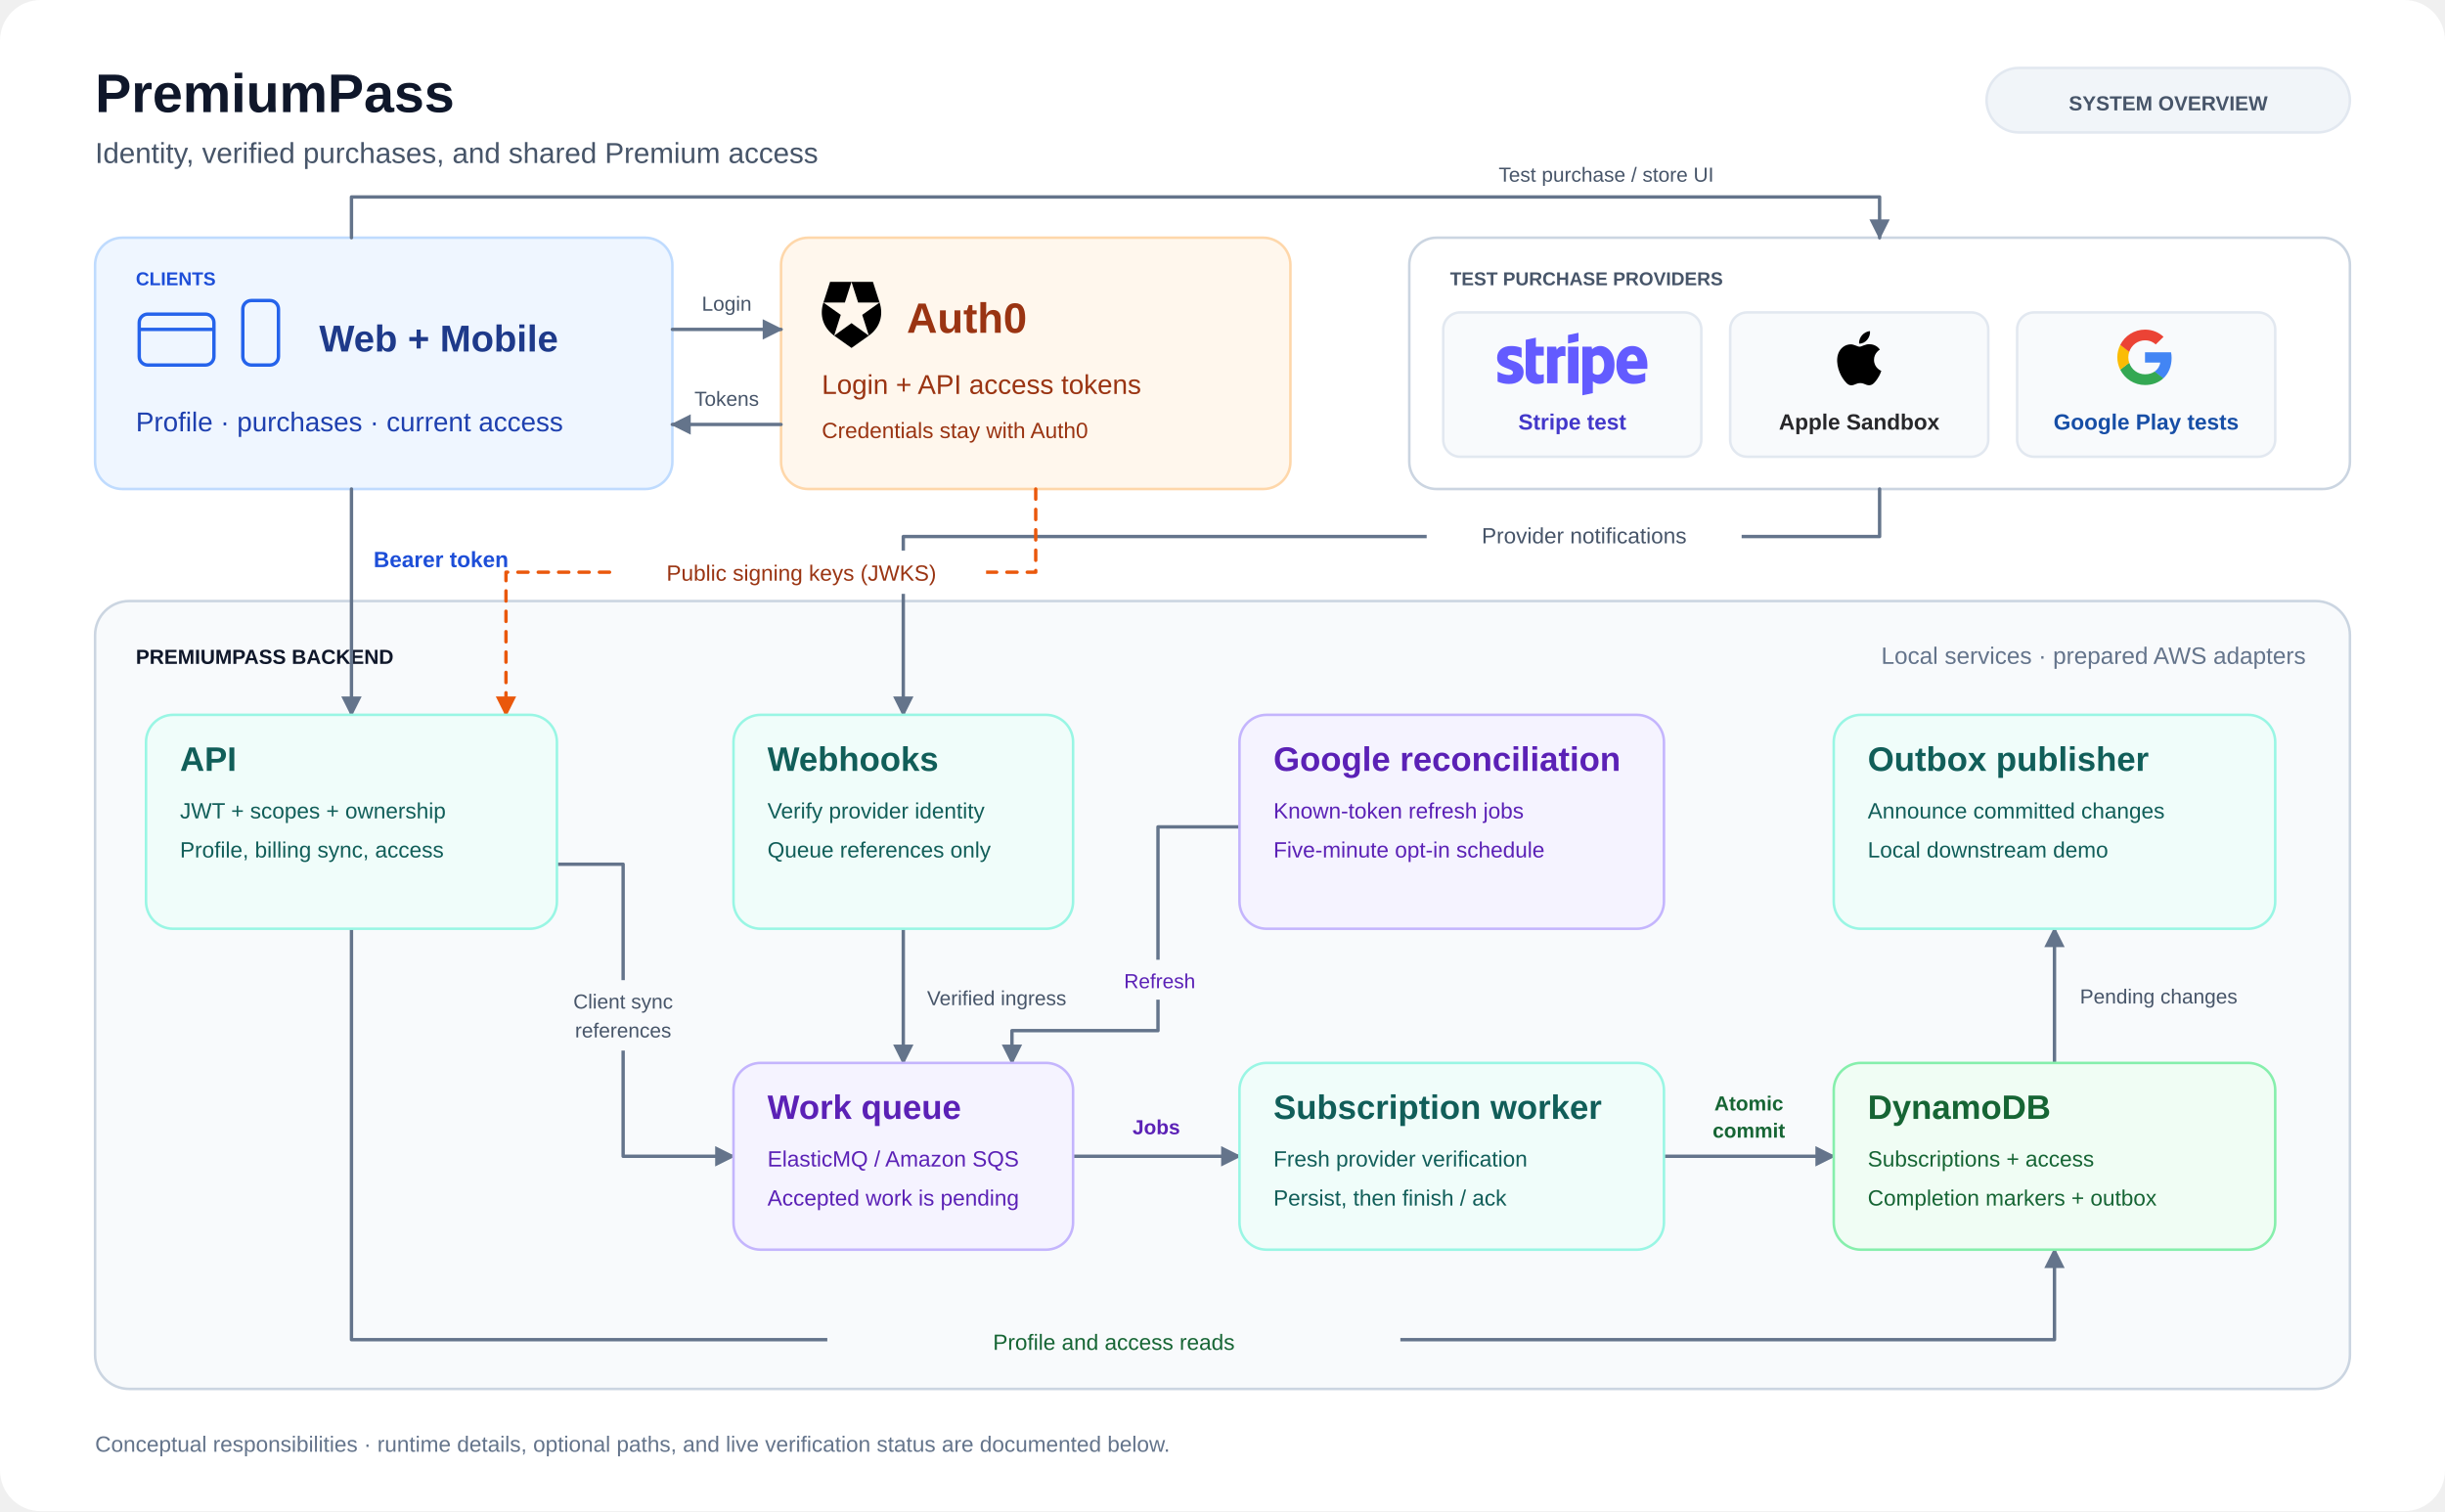
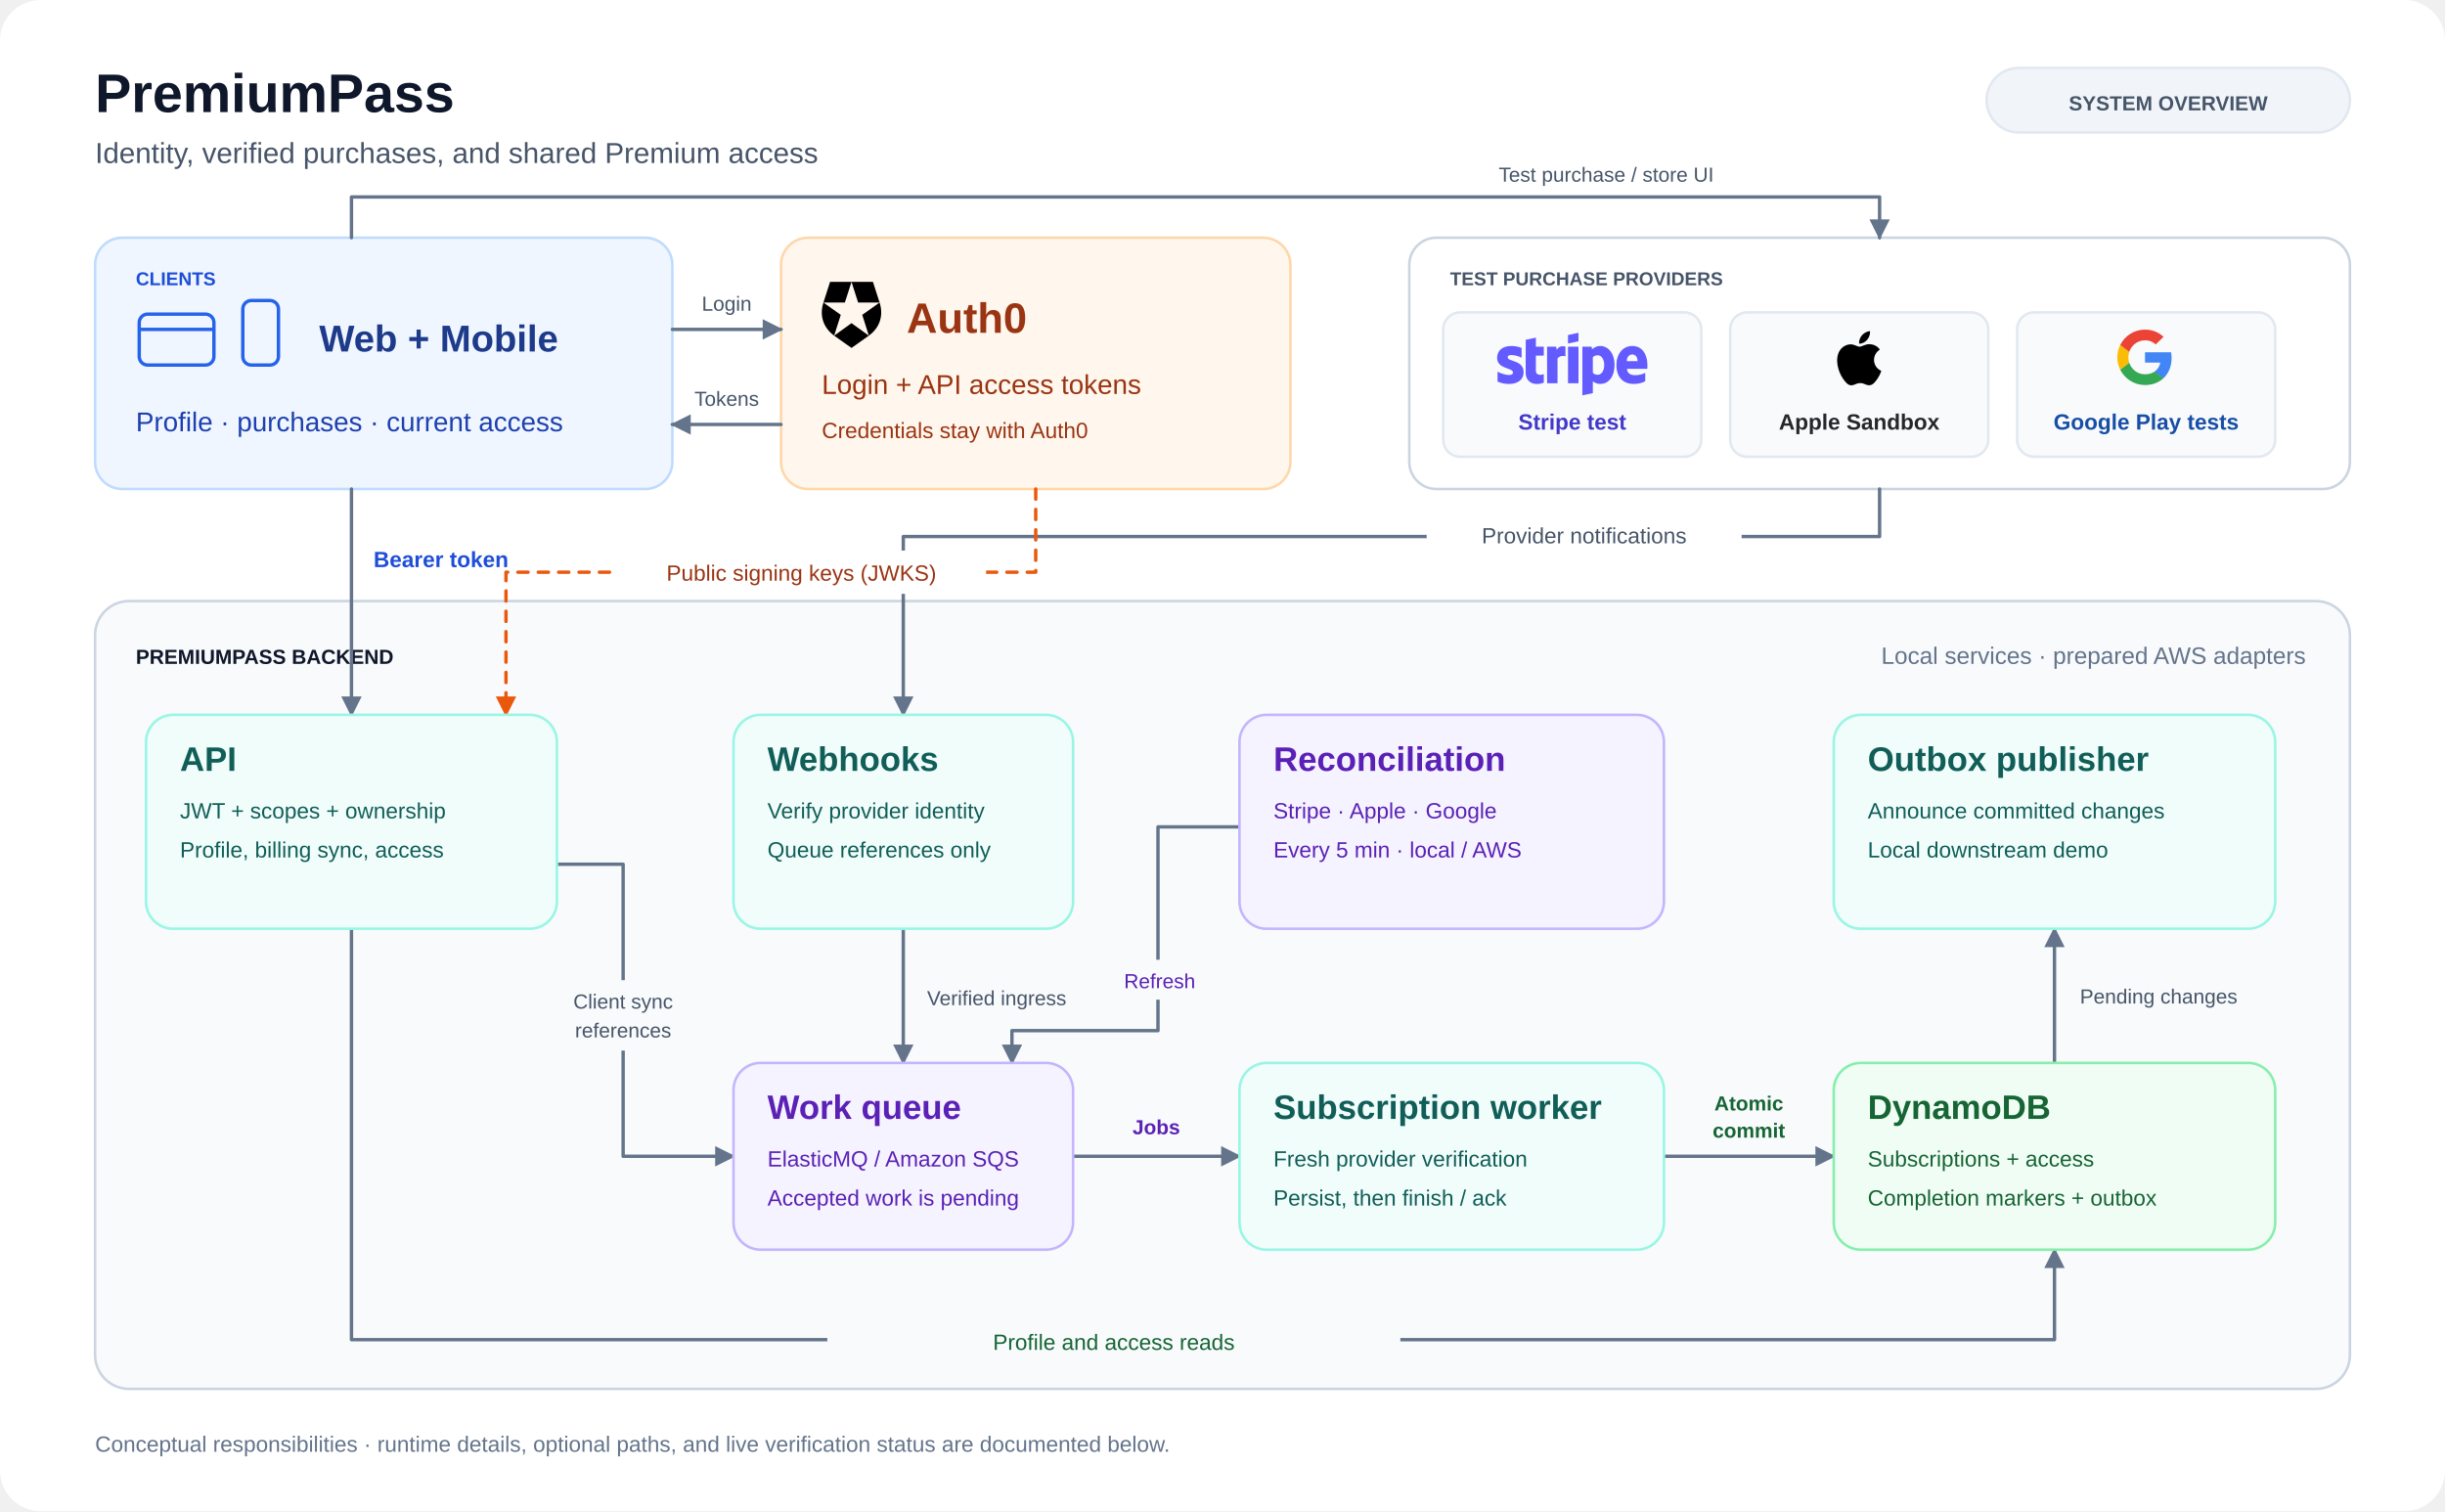
<svg xmlns="http://www.w3.org/2000/svg" viewBox="0 0 1440 890" role="img" aria-labelledby="title description">
  <defs>
    <marker id="slate-arrow" viewBox="0 0 10 10" refX="9" refY="5" markerWidth="6" markerHeight="6" orient="auto-start-reverse">
      <path d="M0 0 10 5 0 10Z" fill="#64748b" />
    </marker>
    <marker id="orange-arrow" viewBox="0 0 10 10" refX="9" refY="5" markerWidth="6" markerHeight="6" orient="auto-start-reverse">
      <path d="M0 0 10 5 0 10Z" fill="#ea580c" />
    </marker>
  </defs>
  <rect width="1440" height="890" rx="24" fill="#ffffff" />
  <text x="56" y="66" font-family="Arial, Helvetica, sans-serif" font-size="32" fill="#0f172a" font-weight="700" text-anchor="start">PremiumPass</text>
  <text x="56" y="96" font-family="Arial, Helvetica, sans-serif" font-size="17" fill="#475569" font-weight="400" text-anchor="start">Identity, verified purchases, and shared Premium access</text>
  <rect x="1170" y="40" width="214" height="38" rx="19" fill="#f1f5f9" stroke="#e2e8f0" stroke-width="1.5" />
  <text x="1277" y="65" font-family="Arial, Helvetica, sans-serif" font-size="12" fill="#475569" font-weight="700" text-anchor="middle">SYSTEM OVERVIEW</text>
  <rect x="56" y="140" width="340" height="148" rx="16" fill="#eff6ff" stroke="#bfdbfe" stroke-width="1.5" />
  <text x="80" y="168" font-family="Arial, Helvetica, sans-serif" font-size="11" fill="#1d4ed8" font-weight="700" text-anchor="start">CLIENTS</text>
  <rect x="82" y="185" width="44" height="30" rx="5" fill="none" stroke="#2563eb" stroke-width="2" />
  <path d="M82 194H126" stroke="#2563eb" stroke-width="2" />
  <rect x="143" y="177" width="21" height="38" rx="5" fill="none" stroke="#2563eb" stroke-width="2" />
  <text x="188" y="207" font-family="Arial, Helvetica, sans-serif" font-size="22" fill="#1e3a8a" font-weight="700" text-anchor="start">Web + Mobile</text>
  <text x="80" y="254" font-family="Arial, Helvetica, sans-serif" font-size="16" fill="#1e40af" font-weight="400" text-anchor="start">Profile · purchases · current access</text>
  <rect x="460" y="140" width="300" height="148" rx="16" fill="#fff7ed" stroke="#fed7aa" stroke-width="1.5" />
  <svg x="484" y="166" width="35" height="39" viewBox="0 0 256 285" aria-hidden="true">
    <path d="M220.412 0h-92.415l28.562 89.006h92.416l-74.77 53.077l28.57 89.511c48.128-35.06 63.854-88.12 46.208-142.588zM7.018 89.006h92.416L127.997 0H35.589zc-17.655 54.468-1.92 107.529 46.207 142.588l28.563-89.51zm46.208 142.588l74.77 52.97l74.77-52.97l-74.77-53.847z" />
  </svg>
  <text x="534" y="196" font-family="Arial, Helvetica, sans-serif" font-size="25" fill="#9a3412" font-weight="700" text-anchor="start">Auth0</text>
  <text x="484" y="232" font-family="Arial, Helvetica, sans-serif" font-size="16" fill="#9a3412" font-weight="400" text-anchor="start">Login + API access tokens</text>
  <text x="484" y="258" font-family="Arial, Helvetica, sans-serif" font-size="13" fill="#9a3412" font-weight="400" text-anchor="start">Credentials stay with Auth0</text>
  <rect x="830" y="140" width="554" height="148" rx="16" fill="#ffffff" stroke="#cbd5e1" stroke-width="1.5" />
  <text x="854" y="168" font-family="Arial, Helvetica, sans-serif" font-size="11" fill="#475569" font-weight="700" text-anchor="start">TEST PURCHASE PROVIDERS</text>
  <rect x="850" y="184" width="152" height="85" rx="10" fill="#f8fafc" stroke="#e2e8f0" stroke-width="1.5" />
  <rect x="1019" y="184" width="152" height="85" rx="10" fill="#f8fafc" stroke="#e2e8f0" stroke-width="1.5" />
  <rect x="1188" y="184" width="152" height="85" rx="10" fill="#f8fafc" stroke="#e2e8f0" stroke-width="1.5" />
  <svg x="881" y="196" width="90" height="37" viewBox="0 0 512 214" aria-hidden="true">
    <path fill="#635bff" d="M512 110.08c0-36.409-17.636-65.138-51.342-65.138c-33.85 0-54.33 28.73-54.33 64.854c0 42.808 24.179 64.426 58.88 64.426c16.925 0 29.725-3.84 39.396-9.244v-28.445c-9.67 4.836-20.764 7.823-34.844 7.823c-13.796 0-26.027-4.836-27.591-21.618h69.547c0-1.85.284-9.245.284-12.658m-70.258-13.511c0-16.071 9.814-22.756 18.774-22.756c8.675 0 17.92 6.685 17.92 22.756zm-90.31-51.627c-13.939 0-22.899 6.542-27.876 11.094l-1.85-8.818h-31.288v165.83l35.555-7.537l.143-40.249c5.12 3.698 12.657 8.96 25.173 8.96c25.458 0 48.64-20.48 48.64-65.564c-.142-41.245-23.609-63.716-48.498-63.716m-8.534 97.991c-8.391 0-13.37-2.986-16.782-6.684l-.143-52.765c3.698-4.124 8.818-6.968 16.925-6.968c12.942 0 21.902 14.506 21.902 33.137c0 19.058-8.818 33.28-21.902 33.28M241.493 36.551l35.698-7.68V0l-35.698 7.538zm0 10.809h35.698v124.444h-35.698zm-38.257 10.524L200.96 47.36h-30.72v124.444h35.556V87.467c8.39-10.951 22.613-8.96 27.022-7.396V47.36c-4.551-1.707-21.191-4.836-29.582 10.524m-71.112-41.386l-34.702 7.395l-.142 113.92c0 21.05 15.787 36.551 36.836 36.551c11.662 0 20.195-2.133 24.888-4.693V140.8c-4.55 1.849-27.022 8.391-27.022-12.658V77.653h27.022V47.36h-27.022zM35.982 83.484c0-5.546 4.551-7.68 12.09-7.68c10.808 0 24.461 3.272 35.27 9.103V51.484c-11.804-4.693-23.466-6.542-35.27-6.542C19.2 44.942 0 60.018 0 85.192c0 39.252 54.044 32.995 54.044 49.92c0 6.541-5.688 8.675-13.653 8.675c-11.804 0-26.88-4.836-38.827-11.378v33.849c13.227 5.689 26.596 8.106 38.827 8.106c29.582 0 49.92-14.648 49.92-40.106c-.142-42.382-54.329-34.845-54.329-50.774" />
  </svg>
  <svg x="1082" y="195" width="26" height="32" viewBox="0 0 256 315" aria-hidden="true">
    <path d="M213.803 167.03c.442 47.58 41.74 63.413 42.197 63.615c-.35 1.116-6.599 22.563-21.757 44.716c-13.104 19.153-26.705 38.235-48.13 38.63c-21.05.388-27.82-12.483-51.888-12.483c-24.061 0-31.582 12.088-51.51 12.871c-20.68.783-36.428-20.71-49.64-39.793c-27-39.033-47.633-110.3-19.928-158.406c13.763-23.89 38.36-39.017 65.056-39.405c20.307-.387 39.475 13.662 51.889 13.662c12.406 0 35.699-16.895 60.186-14.414c10.25.427 39.026 4.14 57.503 31.186c-1.49.923-34.335 20.044-33.978 59.822M174.24 50.199c10.98-13.29 18.369-31.79 16.353-50.199c-15.826.636-34.962 10.546-46.314 23.828c-10.173 11.763-19.082 30.589-16.678 48.633c17.64 1.365 35.66-8.964 46.64-22.262" />
  </svg>
  <svg x="1247" y="194" width="32" height="33" viewBox="0 0 256 262" aria-hidden="true">
    <path fill="#4285f4" d="M255.878 133.451c0-10.734-.871-18.567-2.756-26.69H130.55v48.448h71.947c-1.45 12.04-9.283 30.172-26.69 42.356l-.244 1.622l38.755 30.023l2.685.268c24.659-22.774 38.875-56.282 38.875-96.027" />
    <path fill="#34a853" d="M130.55 261.1c35.248 0 64.839-11.605 86.453-31.622l-41.196-31.913c-11.024 7.688-25.82 13.055-45.257 13.055c-34.523 0-63.824-22.773-74.269-54.25l-1.531.13l-40.298 31.187l-.527 1.465C35.393 231.798 79.49 261.1 130.55 261.1" />
    <path fill="#fbbc05" d="M56.281 156.37c-2.756-8.123-4.351-16.827-4.351-25.82c0-8.994 1.595-17.697 4.206-25.82l-.073-1.73L15.26 71.312l-1.335.635C5.077 89.644 0 109.517 0 130.55s5.077 40.905 13.925 58.602z" />
    <path fill="#eb4335" d="M130.55 50.479c24.514 0 41.05 10.589 50.479 19.438l36.844-35.974C195.245 12.91 165.798 0 130.55 0C79.49 0 35.393 29.301 13.925 71.947l42.211 32.783c10.59-31.477 39.891-54.251 74.414-54.251" />
  </svg>
  <text x="926" y="253" font-family="Arial, Helvetica, sans-serif" font-size="13" fill="#4338ca" font-weight="600" text-anchor="middle">Stripe test</text>
  <text x="1095" y="253" font-family="Arial, Helvetica, sans-serif" font-size="13" fill="#27272a" font-weight="600" text-anchor="middle">Apple Sandbox</text>
  <text x="1264" y="253" font-family="Arial, Helvetica, sans-serif" font-size="13" fill="#174ea6" font-weight="600" text-anchor="middle">Google Play tests</text>
  <rect x="56" y="354" width="1328" height="464" rx="20" fill="#f8fafc" stroke="#cbd5e1" stroke-width="1.5" />
  <text x="80" y="391" font-family="Arial, Helvetica, sans-serif" font-size="12" fill="#0f172a" font-weight="700" text-anchor="start">PREMIUMPASS BACKEND</text>
  <text x="1358" y="391" font-family="Arial, Helvetica, sans-serif" font-size="14" fill="#64748b" font-weight="400" text-anchor="end">Local services · prepared AWS adapters</text>
  <path d="M207 140V116H1107V140" fill="none" stroke="#64748b" stroke-width="2" stroke-linejoin="round" stroke-linecap="round" marker-end="url(#slate-arrow)" />
  <text x="946" y="107" font-family="Arial, Helvetica, sans-serif" font-size="12" fill="#475569" font-weight="500" text-anchor="middle">Test purchase / store UI</text>
  <path d="M396 194H460" fill="none" stroke="#64748b" stroke-width="2" stroke-linejoin="round" stroke-linecap="round" marker-end="url(#slate-arrow)" />
  <text x="428" y="183" font-family="Arial, Helvetica, sans-serif" font-size="12" fill="#475569" font-weight="500" text-anchor="middle">Login</text>
  <path d="M460 250H396" fill="none" stroke="#64748b" stroke-width="2" stroke-linejoin="round" stroke-linecap="round" marker-end="url(#slate-arrow)" />
  <text x="428" y="239" font-family="Arial, Helvetica, sans-serif" font-size="12" fill="#475569" font-weight="500" text-anchor="middle">Tokens</text>
  <path d="M207 288V421" fill="none" stroke="#64748b" stroke-width="2" stroke-linejoin="round" stroke-linecap="round" marker-end="url(#slate-arrow)" />
  <text x="220" y="334" font-family="Arial, Helvetica, sans-serif" font-size="13" fill="#1d4ed8" font-weight="600" text-anchor="start">Bearer token</text>
  <path d="M1107 288V316H532V421" fill="none" stroke="#64748b" stroke-width="2" stroke-linejoin="round" stroke-linecap="round" marker-end="url(#slate-arrow)" />
  <rect x="841" y="303" width="184" height="24" rx="5" fill="#ffffff" stroke="#ffffff" stroke-width="1.5" />
  <text x="933" y="320" font-family="Arial, Helvetica, sans-serif" font-size="13" fill="#475569" font-weight="500" text-anchor="middle">Provider notifications</text>
  <path d="M610 288V337H298V421" fill="none" stroke="#ea580c" stroke-width="2" stroke-linejoin="round" stroke-linecap="round" marker-end="url(#orange-arrow)" stroke-dasharray="6 6" />
  <rect x="364" y="325" width="216" height="24" rx="5" fill="#ffffff" stroke="#ffffff" stroke-width="1.5" />
  <text x="472" y="342" font-family="Arial, Helvetica, sans-serif" font-size="13" fill="#9a3412" font-weight="500" text-anchor="middle">Public signing keys (JWKS)</text>
  <path d="M328 509H367V681H432" fill="none" stroke="#64748b" stroke-width="2" stroke-linejoin="round" stroke-linecap="round" marker-end="url(#slate-arrow)" />
  <rect x="327" y="578" width="80" height="40" rx="5" fill="#f8fafc" stroke="#f8fafc" stroke-width="1.5" />
  <text x="367" y="594" font-family="Arial, Helvetica, sans-serif" font-size="12" fill="#475569" font-weight="500" text-anchor="middle">Client sync</text>
  <text x="367" y="611" font-family="Arial, Helvetica, sans-serif" font-size="12" fill="#475569" font-weight="500" text-anchor="middle">references</text>
  <path d="M532 547V626" fill="none" stroke="#64748b" stroke-width="2" stroke-linejoin="round" stroke-linecap="round" marker-end="url(#slate-arrow)" />
  <text x="546" y="592" font-family="Arial, Helvetica, sans-serif" font-size="12" fill="#475569" font-weight="400" text-anchor="start">Verified ingress</text>
  <path d="M632 681H730" fill="none" stroke="#64748b" stroke-width="2" stroke-linejoin="round" stroke-linecap="round" marker-end="url(#slate-arrow)" />
  <text x="681" y="668" font-family="Arial, Helvetica, sans-serif" font-size="12" fill="#5b21b6" font-weight="600" text-anchor="middle">Jobs</text>
  <path d="M980 681H1080" fill="none" stroke="#64748b" stroke-width="2" stroke-linejoin="round" stroke-linecap="round" marker-end="url(#slate-arrow)" />
  <text x="1030" y="654" font-family="Arial, Helvetica, sans-serif" font-size="12" fill="#166534" font-weight="600" text-anchor="middle">Atomic</text>
  <text x="1030" y="670" font-family="Arial, Helvetica, sans-serif" font-size="12" fill="#166534" font-weight="600" text-anchor="middle">commit</text>
  <path d="M1210 626V547" fill="none" stroke="#64748b" stroke-width="2" stroke-linejoin="round" stroke-linecap="round" marker-end="url(#slate-arrow)" />
  <text x="1225" y="591" font-family="Arial, Helvetica, sans-serif" font-size="12" fill="#475569" font-weight="400" text-anchor="start">Pending changes</text>
  <path d="M730 487H682V607H596V626" fill="none" stroke="#64748b" stroke-width="2" stroke-linejoin="round" stroke-linecap="round" marker-end="url(#slate-arrow)" />
  <rect x="649" y="566" width="68" height="22" rx="5" fill="#f8fafc" stroke="#f8fafc" stroke-width="1.5" />
  <text x="683" y="582" font-family="Arial, Helvetica, sans-serif" font-size="12" fill="#5b21b6" font-weight="500" text-anchor="middle">Refresh</text>
  <path d="M207 547V789H1210V736" fill="none" stroke="#64748b" stroke-width="2" stroke-linejoin="round" stroke-linecap="round" marker-end="url(#slate-arrow)" />
  <rect x="488" y="777" width="336" height="24" rx="5" fill="#f8fafc" stroke="#f8fafc" stroke-width="1.5" />
  <text x="656" y="795" font-family="Arial, Helvetica, sans-serif" font-size="13" fill="#166534" font-weight="500" text-anchor="middle">Profile and access reads</text>
  <rect x="86" y="421" width="242" height="126" rx="16" fill="#f0fdfa" stroke="#99f6e4" stroke-width="1.5" />
  <text x="106" y="454" font-family="Arial, Helvetica, sans-serif" font-size="20" fill="#115e59" font-weight="700" text-anchor="start">API</text>
  <text x="106" y="482" font-family="Arial, Helvetica, sans-serif" font-size="13" fill="#115e59" font-weight="400" text-anchor="start">JWT + scopes + ownership</text>
  <text x="106" y="505" font-family="Arial, Helvetica, sans-serif" font-size="13" fill="#115e59" font-weight="400" text-anchor="start">Profile, billing sync, access</text>
  <rect x="432" y="421" width="200" height="126" rx="16" fill="#f0fdfa" stroke="#99f6e4" stroke-width="1.5" />
  <text x="452" y="454" font-family="Arial, Helvetica, sans-serif" font-size="20" fill="#115e59" font-weight="700" text-anchor="start">Webhooks</text>
  <text x="452" y="482" font-family="Arial, Helvetica, sans-serif" font-size="13" fill="#115e59" font-weight="400" text-anchor="start">Verify provider identity</text>
  <text x="452" y="505" font-family="Arial, Helvetica, sans-serif" font-size="13" fill="#115e59" font-weight="400" text-anchor="start">Queue references only</text>
  <rect x="730" y="421" width="250" height="126" rx="16" fill="#f5f3ff" stroke="#c4b5fd" stroke-width="1.5" />
-   <text x="750" y="454" font-family="Arial, Helvetica, sans-serif" font-size="20" fill="#5b21b6" font-weight="700" text-anchor="start">Google reconciliation</text>
-   <text x="750" y="482" font-family="Arial, Helvetica, sans-serif" font-size="13" fill="#5b21b6" font-weight="400" text-anchor="start">Known-token refresh jobs</text>
-   <text x="750" y="505" font-family="Arial, Helvetica, sans-serif" font-size="13" fill="#5b21b6" font-weight="400" text-anchor="start">Five-minute opt-in schedule</text>
+   <text x="750" y="454" font-family="Arial, Helvetica, sans-serif" font-size="20" fill="#5b21b6" font-weight="700" text-anchor="start">Reconciliation</text>
+   <text x="750" y="482" font-family="Arial, Helvetica, sans-serif" font-size="13" fill="#5b21b6" font-weight="400" text-anchor="start">Stripe · Apple · Google</text>
+   <text x="750" y="505" font-family="Arial, Helvetica, sans-serif" font-size="13" fill="#5b21b6" font-weight="400" text-anchor="start">Every 5 min · local / AWS</text>
  <rect x="1080" y="421" width="260" height="126" rx="16" fill="#f0fdfa" stroke="#99f6e4" stroke-width="1.5" />
  <text x="1100" y="454" font-family="Arial, Helvetica, sans-serif" font-size="20" fill="#115e59" font-weight="700" text-anchor="start">Outbox publisher</text>
  <text x="1100" y="482" font-family="Arial, Helvetica, sans-serif" font-size="13" fill="#115e59" font-weight="400" text-anchor="start">Announce committed changes</text>
  <text x="1100" y="505" font-family="Arial, Helvetica, sans-serif" font-size="13" fill="#115e59" font-weight="400" text-anchor="start">Local downstream demo</text>
  <rect x="432" y="626" width="200" height="110" rx="16" fill="#f5f3ff" stroke="#c4b5fd" stroke-width="1.5" />
  <text x="452" y="659" font-family="Arial, Helvetica, sans-serif" font-size="20" fill="#5b21b6" font-weight="700" text-anchor="start">Work queue</text>
  <text x="452" y="687" font-family="Arial, Helvetica, sans-serif" font-size="13" fill="#5b21b6" font-weight="400" text-anchor="start">ElasticMQ / Amazon SQS</text>
  <text x="452" y="710" font-family="Arial, Helvetica, sans-serif" font-size="13" fill="#5b21b6" font-weight="400" text-anchor="start">Accepted work is pending</text>
  <rect x="730" y="626" width="250" height="110" rx="16" fill="#f0fdfa" stroke="#99f6e4" stroke-width="1.5" />
  <text x="750" y="659" font-family="Arial, Helvetica, sans-serif" font-size="20" fill="#115e59" font-weight="700" text-anchor="start">Subscription worker</text>
  <text x="750" y="687" font-family="Arial, Helvetica, sans-serif" font-size="13" fill="#115e59" font-weight="400" text-anchor="start">Fresh provider verification</text>
  <text x="750" y="710" font-family="Arial, Helvetica, sans-serif" font-size="13" fill="#115e59" font-weight="400" text-anchor="start">Persist, then finish / ack</text>
  <rect x="1080" y="626" width="260" height="110" rx="16" fill="#f0fdf4" stroke="#86efac" stroke-width="1.5" />
  <text x="1100" y="659" font-family="Arial, Helvetica, sans-serif" font-size="20" fill="#166534" font-weight="700" text-anchor="start">DynamoDB</text>
  <text x="1100" y="687" font-family="Arial, Helvetica, sans-serif" font-size="13" fill="#166534" font-weight="400" text-anchor="start">Subscriptions + access</text>
  <text x="1100" y="710" font-family="Arial, Helvetica, sans-serif" font-size="13" fill="#166534" font-weight="400" text-anchor="start">Completion markers + outbox</text>
  <text x="56" y="855" font-family="Arial, Helvetica, sans-serif" font-size="13" fill="#64748b" font-weight="400" text-anchor="start">Conceptual responsibilities · runtime details, optional paths, and live verification status are documented below.</text>
</svg>
